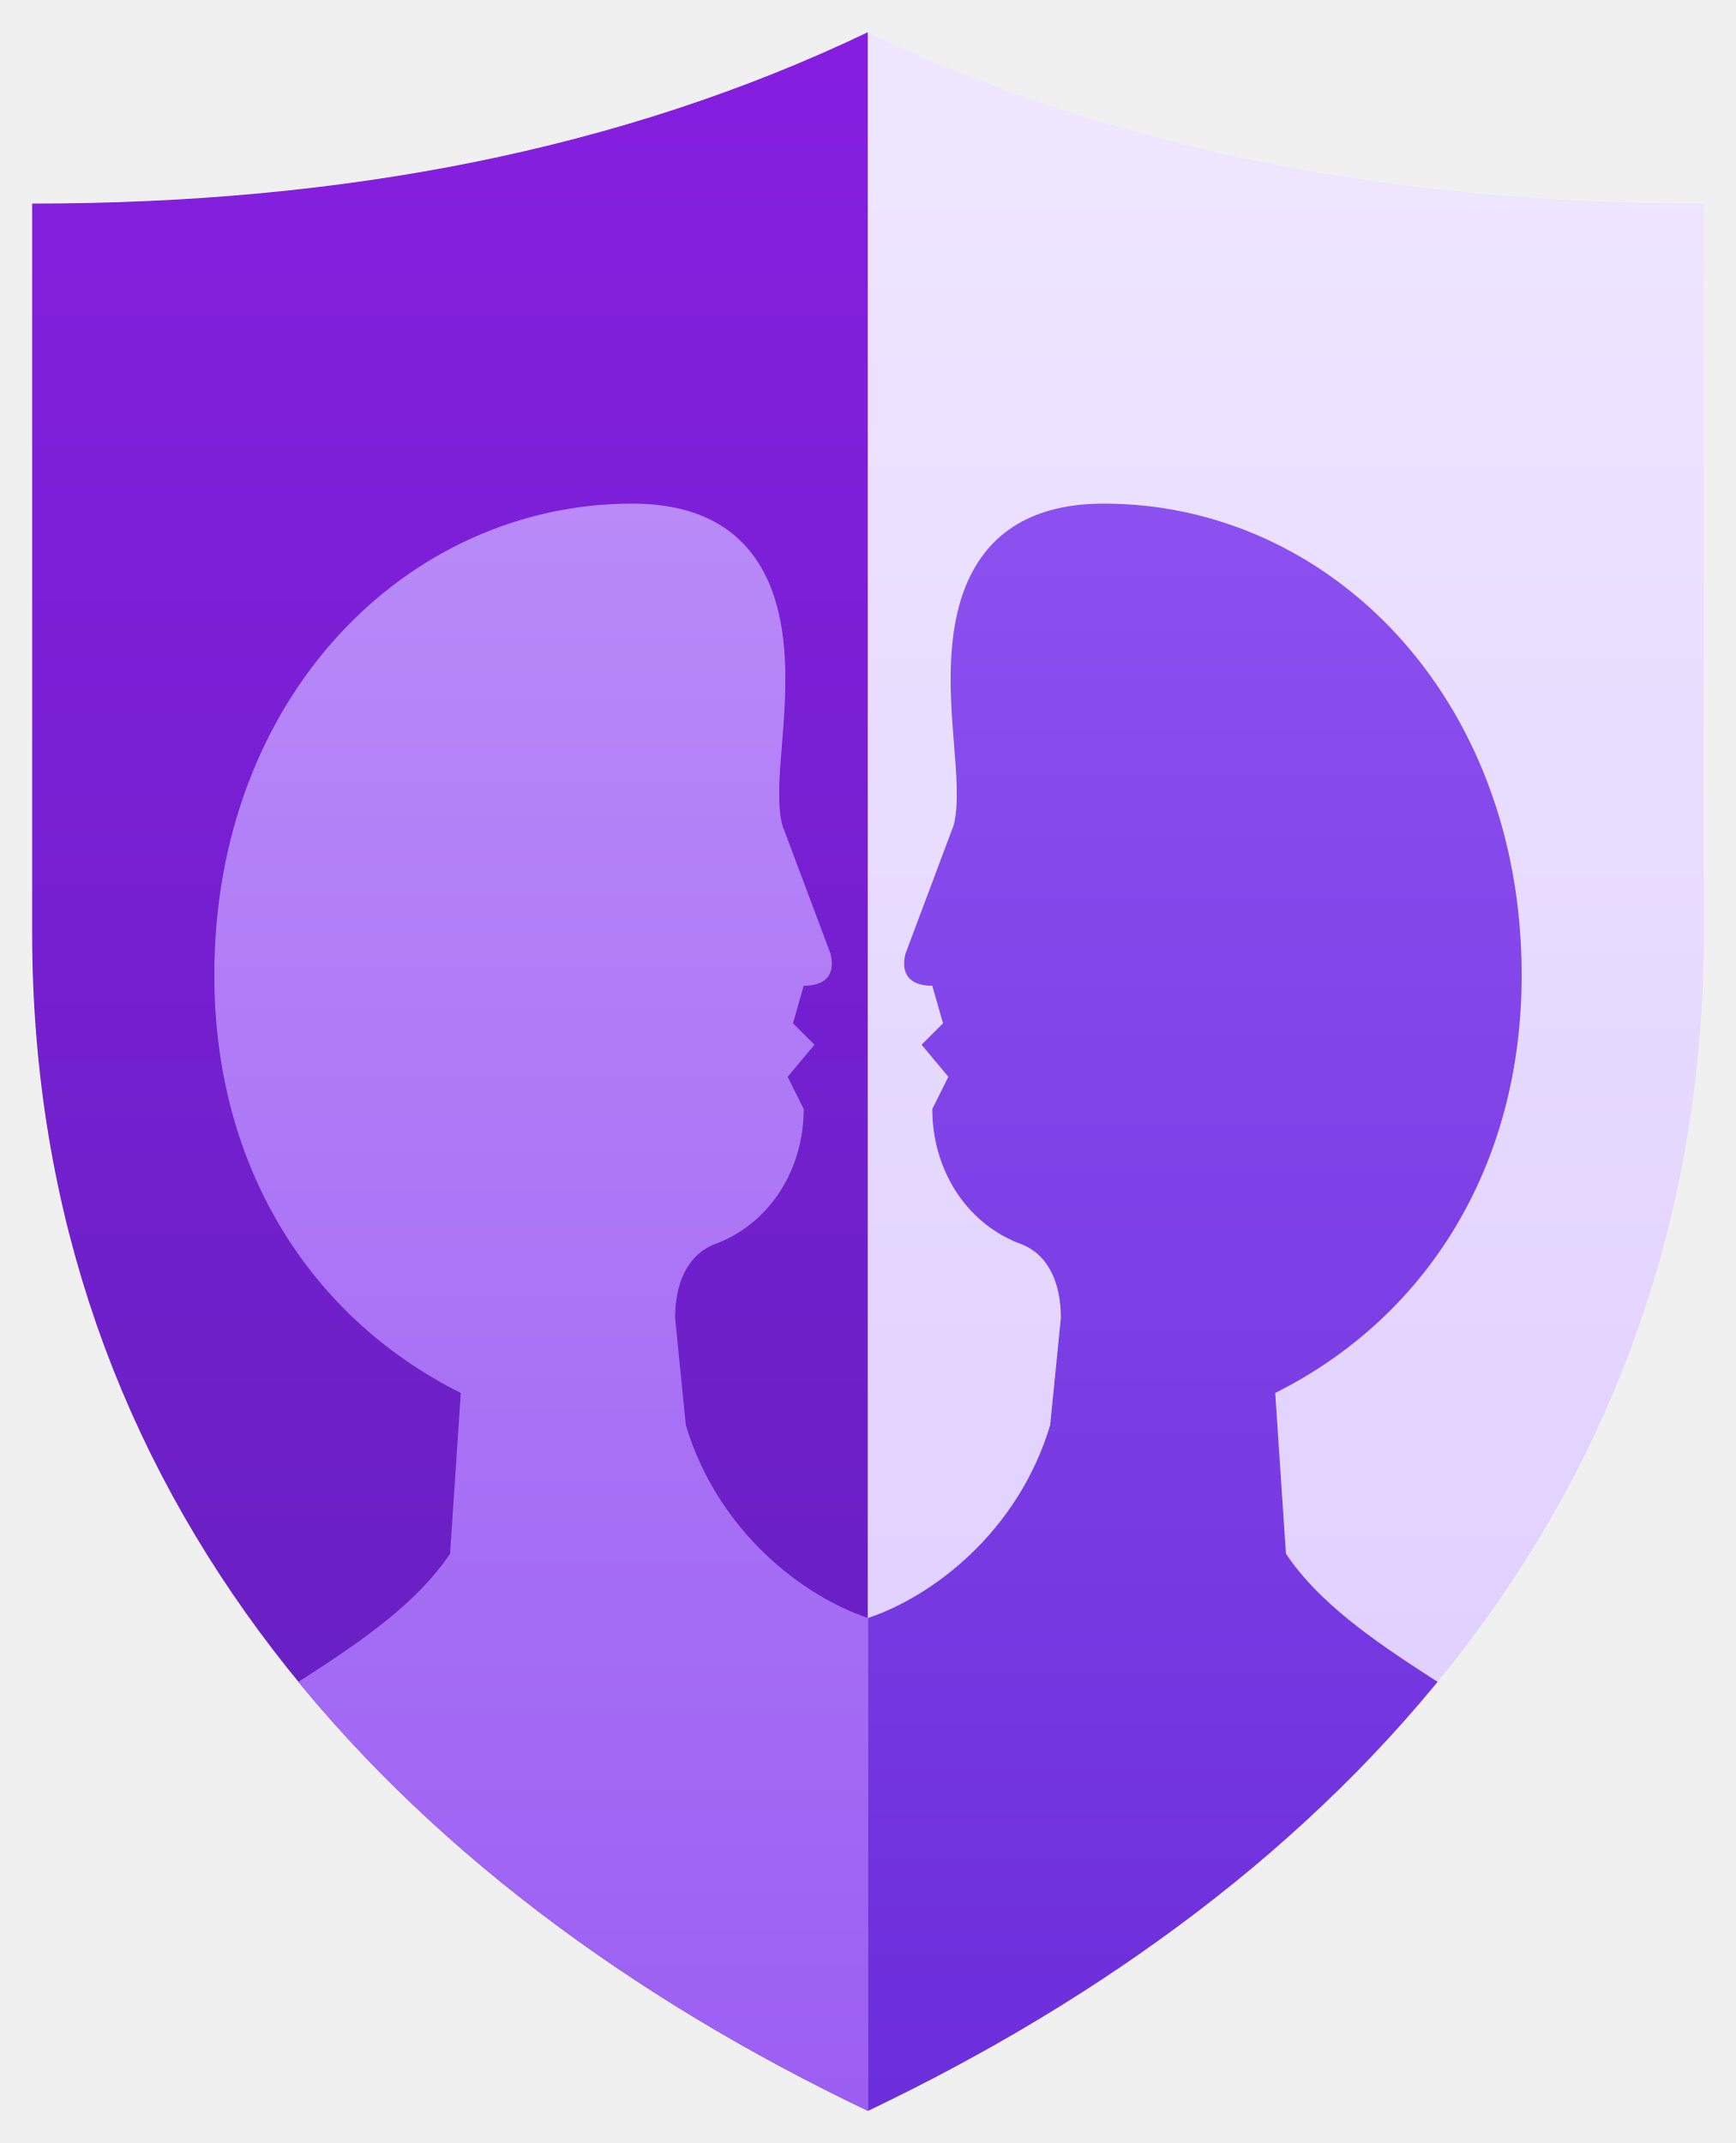
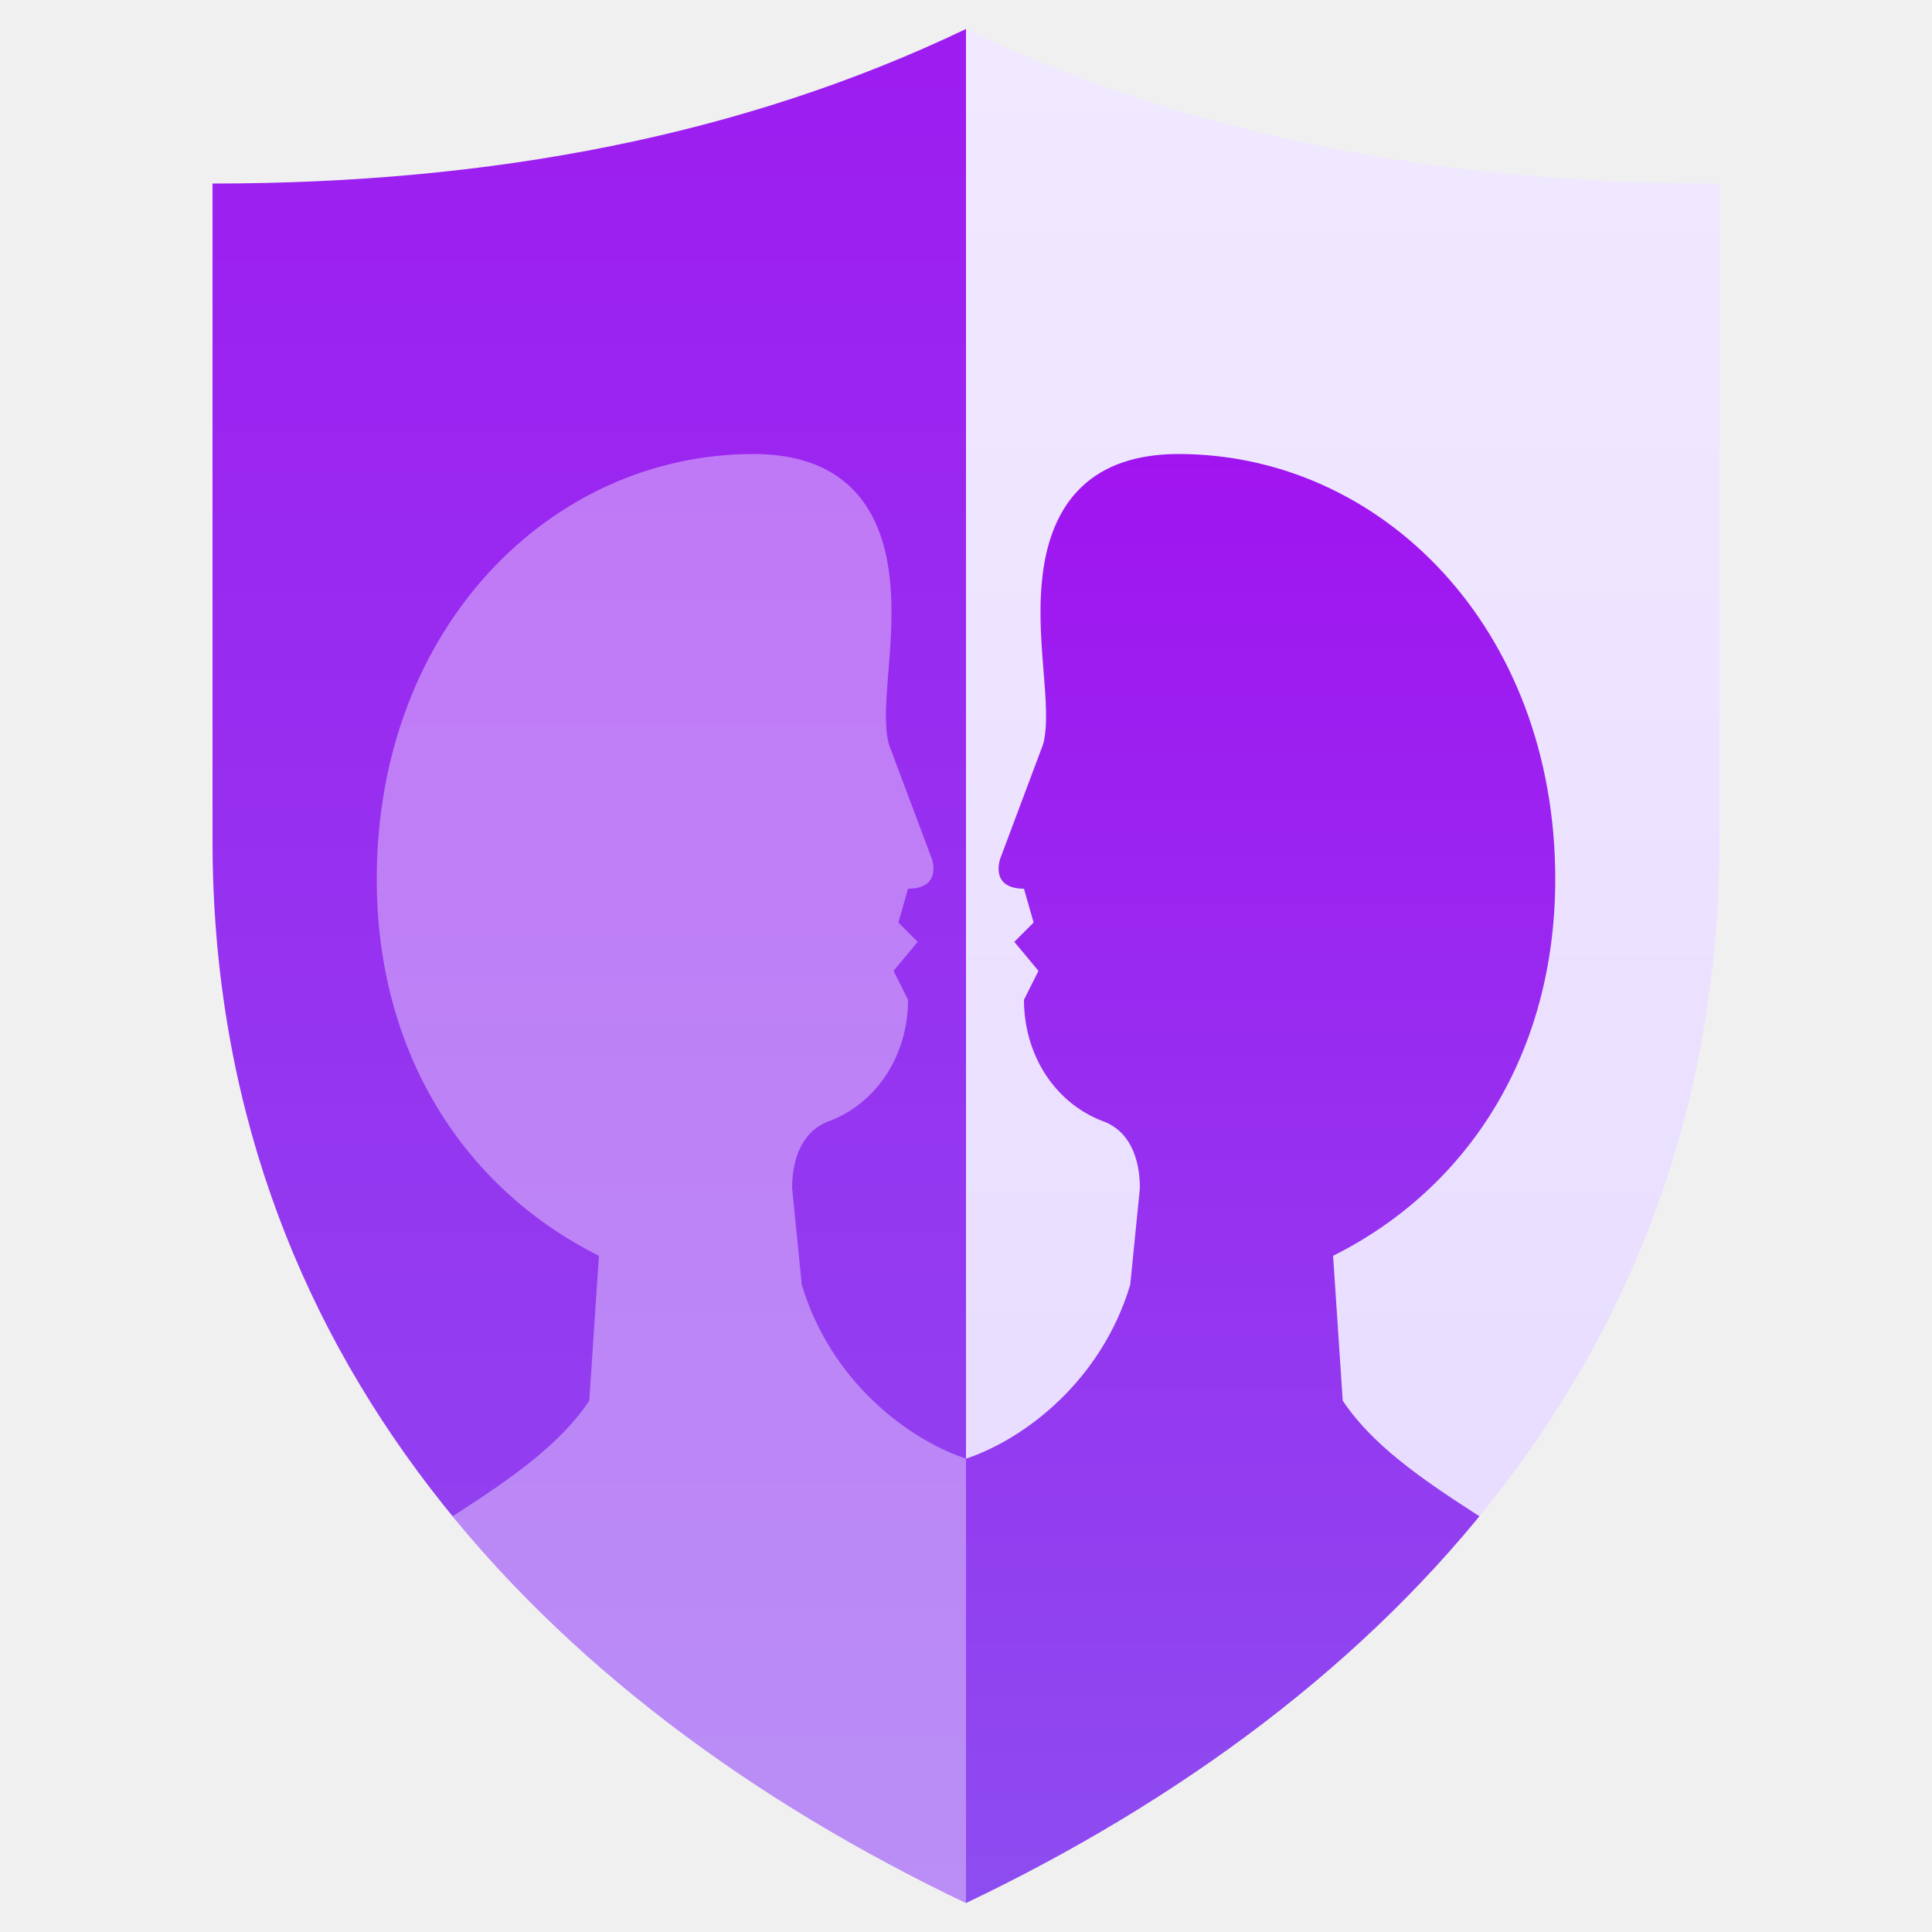
- <svg xmlns="http://www.w3.org/2000/svg" viewBox="94 58 324 400">
+ <svg xmlns="http://www.w3.org/2000/svg" viewBox="56 58 400 400" width="512" height="512">
  <defs>
-     <linearGradient id="bgDark" x1="0" y1="0" x2="0" y2="1">
-       <stop offset="0" stop-color="#8c1ee6" />
-       <stop offset="1" stop-color="#5b21b6" />
+     <linearGradient id="shieldDark" x1="0" y1="0" x2="0" y2="1">
+       <stop offset="0" stop-color="#a014f0" />
+       <stop offset="1" stop-color="#8c50f0" />
    </linearGradient>
-     <linearGradient id="bgLight" x1="0" y1="0" x2="0" y2="1">
+     <linearGradient id="shieldLight" x1="0" y1="0" x2="0" y2="1">
      <stop offset="0" stop-color="#f3ecff" />
-       <stop offset="1" stop-color="#d9c6ff" />
+       <stop offset="1" stop-color="#e4d7ff" />
    </linearGradient>
-     <linearGradient id="faceLight" x1="0" y1="0" x2="0" y2="1">
-       <stop offset="0" stop-color="#b98af8" />
-       <stop offset="1" stop-color="#9a5cf2" />
-     </linearGradient>
-     <linearGradient id="faceDark" x1="0" y1="0" x2="0" y2="1">
-       <stop offset="0" stop-color="#8c50f0" />
-       <stop offset="1" stop-color="#6a2bd9" />
-     </linearGradient>
-     <clipPath id="shield">
+     <clipPath id="shieldClip">
      <path d="M256 64 C302 86 354 96 412 96 L412 232 C412 338 344 410 256 452 C168 410 100 338 100 232 L100 96 C158 96 210 86 256 64 Z" />
    </clipPath>
-     <path id="head" d="M116 470 L116 396 C138 376 166 366 178 348 L180 318 C152 304 134 276 134 240 C134 188 170 152 212 152 C230 152 238 162 240 176 C242 190 238 204 240 212 L249 236 C250 240 248 242 244 242 L242 249 L246 253 L241 259 L244 265 C244 276 238 286 228 290 C222 292 220 298 220 304 L222 324 C228 344 244 356 256 360 L256 470 Z" />
+     <path id="profile" d="M116 470 L116 396 C138 376 166 366 178 348 L180 318 C152 304 134 276 134 240 C134 188 170 152 212 152 C230 152 238 162 240 176 C242 190 238 204 240 212 L249 236 C250 240 248 242 244 242 L242 249 L246 253 L241 259 L244 265 C244 276 238 286 228 290 C222 292 220 298 220 304 L222 324 C228 344 244 356 256 360 L256 470 Z" />
  </defs>
-   <g clip-path="url(#shield)">
-     <rect x="0" y="0" width="256" height="512" fill="url(#bgDark)" />
-     <rect x="256" y="0" width="256" height="512" fill="url(#bgLight)" />
-     <use href="#head" fill="url(#faceLight)" />
-     <use href="#head" fill="url(#faceDark)" transform="translate(512 0) scale(-1 1)" />
+   <g id="shield" clip-path="url(#shieldClip)">
+     <rect x="0" y="0" width="256" height="512" fill="url(#shieldDark)" />
+     <rect x="256" y="0" width="256" height="512" fill="url(#shieldLight)" />
+     <use href="#profile" fill="#ffffff" fill-opacity="0.38" />
+     <use href="#profile" fill="url(#shieldDark)" transform="translate(512 0) scale(-1 1)" />
  </g>
</svg>
